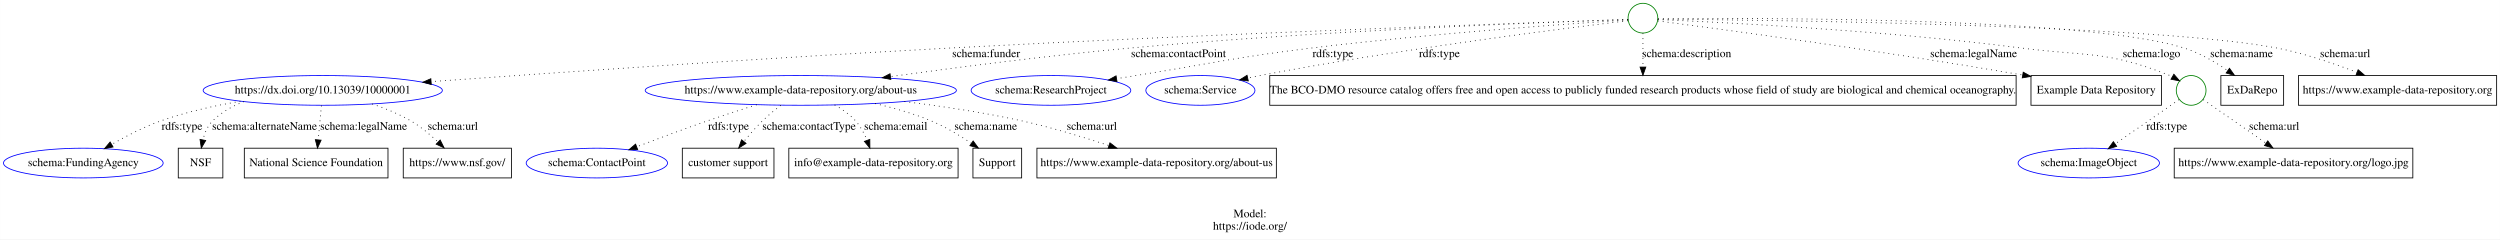
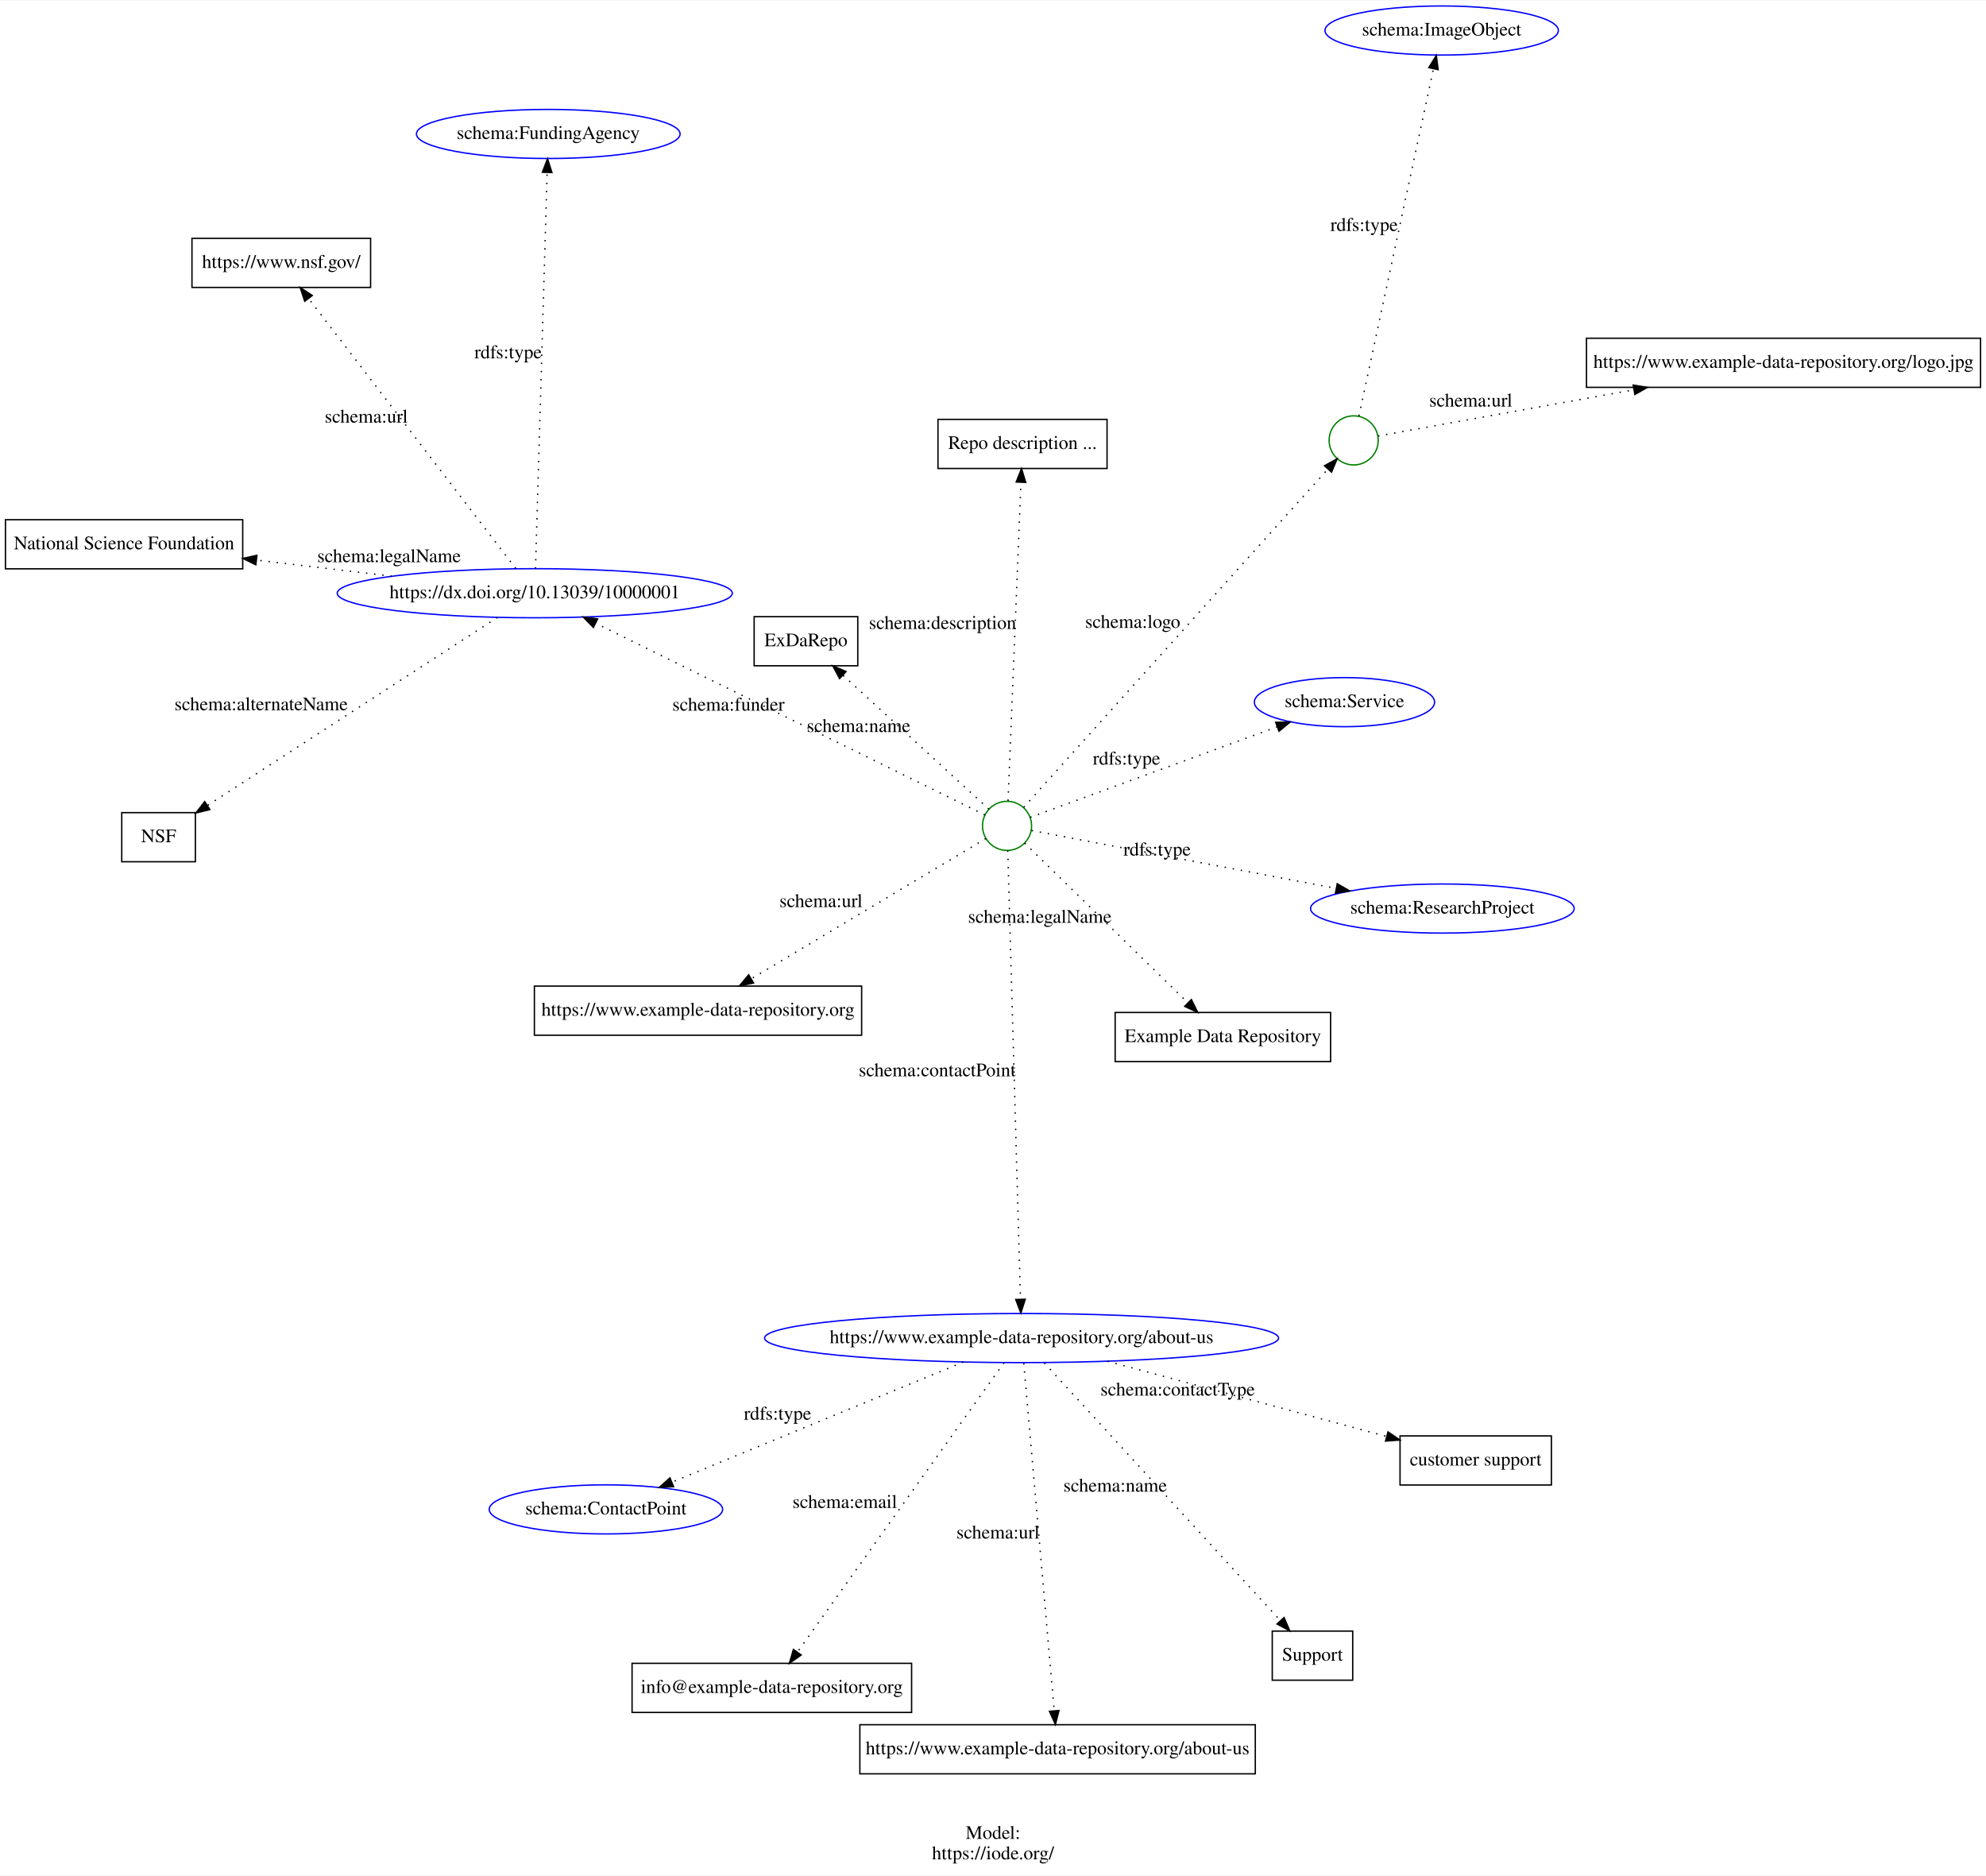
- <svg xmlns="http://www.w3.org/2000/svg" width="3028pt" height="290pt" viewBox="0.00 0.00 3027.84 290.00">
-   <g id="graph0" class="graph" transform="scale(1 1) rotate(0) translate(4 286)">
-     <polygon fill="white" stroke="transparent" points="-4,4 -4,-286 3023.84,-286 3023.84,4 -4,4" />
-     <text text-anchor="middle" x="1509.92" y="-22.8" font-family="Times,serif" font-size="14.00">Model:</text>
-     <text text-anchor="middle" x="1509.92" y="-7.8" font-family="Times,serif" font-size="14.00">https://iode.org/</text>
+ <svg xmlns="http://www.w3.org/2000/svg" width="1456pt" height="1375pt" viewBox="0.00 0.00 1456.48 1374.71">
+   <g id="graph0" class="graph" transform="scale(1 1) rotate(0) translate(4 1370.71)">
+     <polygon fill="white" stroke="transparent" points="-4,4 -4,-1370.71 1452.48,-1370.71 1452.48,4 -4,4" />
+     <text text-anchor="middle" x="724.24" y="-22.8" font-family="Times,serif" font-size="14.00">Model:</text>
+     <text text-anchor="middle" x="724.24" y="-7.8" font-family="Times,serif" font-size="14.00">https://iode.org/</text>
    <g id="node1" class="node">
-       <ellipse fill="none" stroke="blue" cx="386.84" cy="-176.5" rx="144.87" ry="18" />
-       <text text-anchor="middle" x="386.84" y="-172.8" font-family="Times,serif" font-size="14.00">https://dx.doi.org/10.13039/10000001</text>
+       <ellipse fill="none" stroke="blue" cx="388.19" cy="-936.12" rx="144.87" ry="18" />
+       <text text-anchor="middle" x="388.19" y="-932.42" font-family="Times,serif" font-size="14.00">https://dx.doi.org/10.13039/10000001</text>
    </g>
    <g id="node2" class="node">
-       <ellipse fill="none" stroke="blue" cx="96.84" cy="-88.5" rx="96.68" ry="18" />
-       <text text-anchor="middle" x="96.84" y="-84.8" font-family="Times,serif" font-size="14.00">schema:FundingAgency</text>
+       <ellipse fill="none" stroke="blue" cx="398.09" cy="-1272.86" rx="96.68" ry="18" />
+       <text text-anchor="middle" x="398.09" y="-1269.16" font-family="Times,serif" font-size="14.00">schema:FundingAgency</text>
    </g>
    <g id="edge1" class="edge">
-       <path fill="none" stroke="black" stroke-dasharray="1,5" d="M287.11,-163.42C256.07,-158.06 222.07,-150.5 191.84,-140 170.81,-132.69 148.76,-121.24 131.21,-111.09" />
-       <polygon fill="black" stroke="black" points="132.86,-108 122.47,-105.92 129.3,-114.02 132.86,-108" />
-       <text text-anchor="middle" x="216.34" y="-128.8" font-family="Times,serif" font-size="14.00">rdfs:type</text>
+       <path fill="none" stroke="black" stroke-dasharray="1,5" d="M388.72,-954.22C390.35,-1009.61 395.27,-1177.08 397.25,-1244.4" />
+       <polygon fill="black" stroke="black" points="393.76,-1244.78 397.55,-1254.67 400.76,-1244.57 393.76,-1244.78" />
+       <text text-anchor="middle" x="368.64" y="-1108.37" font-family="Times,serif" font-size="14.00">rdfs:type</text>
    </g>
    <g id="node3" class="node">
-       <polygon fill="none" stroke="black" points="211.84,-70.5 211.84,-106.5 265.84,-106.5 265.84,-70.5 211.84,-70.5" />
-       <text text-anchor="middle" x="238.84" y="-84.8" font-family="Times,serif" font-size="14.00">NSF</text>
+       <polygon fill="none" stroke="black" points="85.29,-739.25 85.29,-775.25 139.29,-775.25 139.29,-739.25 85.29,-739.25" />
+       <text text-anchor="middle" x="112.29" y="-753.55" font-family="Times,serif" font-size="14.00">NSF</text>
    </g>
    <g id="edge2" class="edge">
-       <path fill="none" stroke="black" stroke-dasharray="1,5" d="M291.43,-162.91C277.53,-157.62 264.38,-150.25 253.84,-140 247.5,-133.83 243.81,-125.12 241.67,-116.67" />
-       <polygon fill="black" stroke="black" points="245.08,-115.83 239.76,-106.67 238.2,-117.15 245.08,-115.83" />
-       <text text-anchor="middle" x="316.34" y="-128.8" font-family="Times,serif" font-size="14.00">schema:alternateName</text>
+       <path fill="none" stroke="black" stroke-dasharray="1,5" d="M360.73,-918.32C310.53,-885.77 204,-816.71 148.15,-780.5" />
+       <polygon fill="black" stroke="black" points="149.94,-777.49 139.64,-774.98 146.13,-783.36 149.94,-777.49" />
+       <text text-anchor="middle" x="187.51" y="-850.34" font-family="Times,serif" font-size="14.00">schema:alternateName</text>
    </g>
    <g id="node4" class="node">
-       <polygon fill="none" stroke="black" points="291.84,-70.5 291.84,-106.5 465.84,-106.5 465.84,-70.5 291.84,-70.5" />
-       <text text-anchor="middle" x="378.84" y="-84.8" font-family="Times,serif" font-size="14.00">National Science Foundation</text>
+       <polygon fill="none" stroke="black" points="0,-954.02 0,-990.02 174,-990.02 174,-954.02 0,-954.02" />
+       <text text-anchor="middle" x="87" y="-968.32" font-family="Times,serif" font-size="14.00">National Science Foundation</text>
    </g>
    <g id="edge3" class="edge">
-       <path fill="none" stroke="black" stroke-dasharray="1,5" d="M385.22,-158.1C384.12,-146.25 382.64,-130.32 381.38,-116.79" />
-       <polygon fill="black" stroke="black" points="384.84,-116.22 380.43,-106.58 377.87,-116.87 384.84,-116.22" />
-       <text text-anchor="middle" x="436.34" y="-128.8" font-family="Times,serif" font-size="14.00">schema:legalName</text>
+       <path fill="none" stroke="black" stroke-dasharray="1,5" d="M283.27,-948.63C251.1,-952.46 215.86,-956.66 184.22,-960.43" />
+       <polygon fill="black" stroke="black" points="183.6,-956.98 174.09,-961.64 184.43,-963.93 183.6,-956.98" />
+       <text text-anchor="middle" x="281.33" y="-958.92" font-family="Times,serif" font-size="14.00">schema:legalName</text>
    </g>
    <g id="node5" class="node">
-       <polygon fill="none" stroke="black" points="484.34,-70.5 484.34,-106.5 615.34,-106.5 615.34,-70.5 484.34,-70.5" />
-       <text text-anchor="middle" x="549.84" y="-84.8" font-family="Times,serif" font-size="14.00">https://www.nsf.gov/</text>
+       <polygon fill="none" stroke="black" points="136.78,-1160.33 136.78,-1196.33 267.78,-1196.33 267.78,-1160.33 136.78,-1160.33" />
+       <text text-anchor="middle" x="202.28" y="-1174.63" font-family="Times,serif" font-size="14.00">https://www.nsf.gov/</text>
    </g>
    <g id="edge4" class="edge">
-       <path fill="none" stroke="black" stroke-dasharray="1,5" d="M446.7,-160.1C462.27,-154.86 478.64,-148.21 492.84,-140 504.94,-133 516.77,-123.17 526.49,-114.04" />
-       <polygon fill="black" stroke="black" points="529.07,-116.42 533.79,-106.94 524.19,-111.4 529.07,-116.42" />
-       <text text-anchor="middle" x="544.34" y="-128.8" font-family="Times,serif" font-size="14.00">schema:url</text>
+       <path fill="none" stroke="black" stroke-dasharray="1,5" d="M374.22,-954.33C341.57,-996.86 260.18,-1102.89 222.28,-1152.27" />
+       <polygon fill="black" stroke="black" points="219.47,-1150.18 216.16,-1160.25 225.02,-1154.44 219.47,-1150.18" />
+       <text text-anchor="middle" x="264.59" y="-1061.22" font-family="Times,serif" font-size="14.00">schema:url</text>
    </g>
    <g id="node6" class="node">
-       <ellipse fill="none" stroke="blue" cx="965.84" cy="-176.5" rx="188.47" ry="18" />
-       <text text-anchor="middle" x="965.84" y="-172.8" font-family="Times,serif" font-size="14.00">https://www.example-data-repository.org/about-us</text>
+       <ellipse fill="none" stroke="blue" cx="745.2" cy="-390" rx="188.47" ry="18" />
+       <text text-anchor="middle" x="745.2" y="-386.3" font-family="Times,serif" font-size="14.00">https://www.example-data-repository.org/about-us</text>
    </g>
    <g id="node7" class="node">
-       <ellipse fill="none" stroke="blue" cx="718.84" cy="-88.5" rx="85.59" ry="18" />
-       <text text-anchor="middle" x="718.84" y="-84.8" font-family="Times,serif" font-size="14.00">schema:ContactPoint</text>
+       <ellipse fill="none" stroke="blue" cx="440.37" cy="-264.38" rx="85.59" ry="18" />
+       <text text-anchor="middle" x="440.37" y="-260.68" font-family="Times,serif" font-size="14.00">schema:ContactPoint</text>
    </g>
    <g id="edge5" class="edge">
-       <path fill="none" stroke="black" stroke-dasharray="1,5" d="M912.39,-159.17C893.79,-153.32 872.83,-146.56 853.84,-140 824.9,-130.01 792.78,-118.03 767.13,-108.25" />
-       <polygon fill="black" stroke="black" points="768.23,-104.92 757.64,-104.61 765.73,-111.46 768.23,-104.92" />
-       <text text-anchor="middle" x="878.34" y="-128.8" font-family="Times,serif" font-size="14.00">rdfs:type</text>
+       <path fill="none" stroke="black" stroke-dasharray="1,5" d="M702.49,-372.4C646.31,-349.24 547.8,-308.65 488.87,-284.36" />
+       <polygon fill="black" stroke="black" points="489.99,-281.04 479.41,-280.46 487.32,-287.51 489.99,-281.04" />
+       <text text-anchor="middle" x="566.27" y="-330.15" font-family="Times,serif" font-size="14.00">rdfs:type</text>
    </g>
    <g id="node8" class="node">
-       <polygon fill="none" stroke="black" points="822.34,-70.5 822.34,-106.5 933.34,-106.5 933.34,-70.5 822.34,-70.5" />
-       <text text-anchor="middle" x="877.84" y="-84.8" font-family="Times,serif" font-size="14.00">customer support</text>
+       <polygon fill="none" stroke="black" points="1022.75,-282.26 1022.75,-318.26 1133.75,-318.26 1133.75,-282.26 1022.75,-282.26" />
+       <text text-anchor="middle" x="1078.25" y="-296.56" font-family="Times,serif" font-size="14.00">customer support</text>
    </g>
    <g id="edge6" class="edge">
-       <path fill="none" stroke="black" stroke-dasharray="1,5" d="M941.62,-158.39C934.34,-152.84 926.52,-146.44 919.84,-140 911.84,-132.28 903.84,-123.12 897,-114.73" />
-       <polygon fill="black" stroke="black" points="899.56,-112.32 890.59,-106.68 894.08,-116.68 899.56,-112.32" />
-       <text text-anchor="middle" x="975.84" y="-128.8" font-family="Times,serif" font-size="14.00">schema:contactType</text>
+       <path fill="none" stroke="black" stroke-dasharray="1,5" d="M808.23,-373.01C866.71,-357.26 953.39,-333.91 1012.66,-317.94" />
+       <polygon fill="black" stroke="black" points="1013.92,-321.22 1022.66,-315.24 1012.1,-314.46 1013.92,-321.22" />
+       <text text-anchor="middle" x="859.69" y="-347.86" font-family="Times,serif" font-size="14.00">schema:contactType</text>
    </g>
    <g id="node9" class="node">
-       <polygon fill="none" stroke="black" points="951.34,-70.5 951.34,-106.5 1156.34,-106.5 1156.34,-70.5 951.34,-70.5" />
-       <text text-anchor="middle" x="1053.84" y="-84.8" font-family="Times,serif" font-size="14.00">info@example-data-repository.org</text>
+       <polygon fill="none" stroke="black" points="459.54,-115.5 459.54,-151.5 664.54,-151.5 664.54,-115.5 459.54,-115.5" />
+       <text text-anchor="middle" x="562.04" y="-129.8" font-family="Times,serif" font-size="14.00">info@example-data-repository.org</text>
    </g>
    <g id="edge7" class="edge">
-       <path fill="none" stroke="black" stroke-dasharray="1,5" d="M1006.88,-158.9C1015.93,-153.84 1024.88,-147.56 1031.84,-140 1038.08,-133.22 1042.74,-124.4 1046.12,-116.02" />
-       <polygon fill="black" stroke="black" points="1049.44,-117.15 1049.53,-106.55 1042.85,-114.78 1049.44,-117.15" />
-       <text text-anchor="middle" x="1080.84" y="-128.8" font-family="Times,serif" font-size="14.00">schema:email</text>
+       <path fill="none" stroke="black" stroke-dasharray="1,5" d="M732.32,-371.96C700.53,-327.44 618.21,-212.17 580.9,-159.93" />
+       <polygon fill="black" stroke="black" points="583.56,-157.62 574.9,-151.52 577.86,-161.69 583.56,-157.62" />
+       <text text-anchor="middle" x="615.54" y="-265.44" font-family="Times,serif" font-size="14.00">schema:email</text>
    </g>
    <g id="node10" class="node">
-       <polygon fill="none" stroke="black" points="1174.34,-70.5 1174.34,-106.5 1233.34,-106.5 1233.34,-70.5 1174.34,-70.5" />
-       <text text-anchor="middle" x="1203.84" y="-84.8" font-family="Times,serif" font-size="14.00">Support</text>
+       <polygon fill="none" stroke="black" points="929.04,-139.15 929.04,-175.15 988.04,-175.15 988.04,-139.15 929.04,-139.15" />
+       <text text-anchor="middle" x="958.54" y="-153.45" font-family="Times,serif" font-size="14.00">Support</text>
    </g>
    <g id="edge8" class="edge">
-       <path fill="none" stroke="black" stroke-dasharray="1,5" d="M1055.87,-160.57C1078.21,-155.4 1101.78,-148.66 1122.84,-140 1140.1,-132.91 1157.86,-122.28 1172.32,-112.6" />
-       <polygon fill="black" stroke="black" points="1174.61,-115.28 1180.87,-106.74 1170.65,-109.51 1174.61,-115.28" />
-       <text text-anchor="middle" x="1189.84" y="-128.8" font-family="Times,serif" font-size="14.00">schema:name</text>
+       <path fill="none" stroke="black" stroke-dasharray="1,5" d="M761.94,-371.73C799.72,-330.5 891.67,-230.14 935.09,-182.74" />
+       <polygon fill="black" stroke="black" points="937.7,-185.08 941.88,-175.34 932.54,-180.35 937.7,-185.08" />
+       <text text-anchor="middle" x="813.84" y="-277.41" font-family="Times,serif" font-size="14.00">schema:name</text>
    </g>
    <g id="node11" class="node">
-       <polygon fill="none" stroke="black" points="1251.84,-70.5 1251.84,-106.5 1541.84,-106.5 1541.84,-70.5 1251.84,-70.5" />
-       <text text-anchor="middle" x="1396.84" y="-84.8" font-family="Times,serif" font-size="14.00">https://www.example-data-repository.org/about-us</text>
+       <polygon fill="none" stroke="black" points="626.6,-70.5 626.6,-106.5 916.6,-106.5 916.6,-70.5 626.6,-70.5" />
+       <text text-anchor="middle" x="771.6" y="-84.8" font-family="Times,serif" font-size="14.00">https://www.example-data-repository.org/about-us</text>
    </g>
    <g id="edge9" class="edge">
-       <path fill="none" stroke="black" stroke-dasharray="1,5" d="M1091.41,-163.04C1136.03,-157.48 1186.44,-149.91 1231.84,-140 1267.89,-132.13 1307.45,-120.15 1338.79,-109.82" />
-       <polygon fill="black" stroke="black" points="1340.28,-113.02 1348.66,-106.54 1338.07,-106.38 1340.28,-113.02" />
-       <text text-anchor="middle" x="1318.34" y="-128.8" font-family="Times,serif" font-size="14.00">schema:url</text>
+       <path fill="none" stroke="black" stroke-dasharray="1,5" d="M746.81,-371.59C751.27,-320.69 763.78,-177.8 769.13,-116.74" />
+       <polygon fill="black" stroke="black" points="772.62,-116.93 770.01,-106.67 765.65,-116.32 772.62,-116.93" />
+       <text text-anchor="middle" x="727.9" y="-243.03" font-family="Times,serif" font-size="14.00">schema:url</text>
    </g>
    <g id="node12" class="node">
-       <ellipse fill="none" stroke="green" cx="1985.84" cy="-264" rx="18" ry="18" />
+       <ellipse fill="none" stroke="green" cx="734.54" cy="-765.55" rx="18" ry="18" />
    </g>
    <g id="edge14" class="edge">
-       <path fill="none" stroke="black" stroke-dasharray="1,5" d="M1967.89,-262.41C1879.1,-259.46 1478.03,-245.73 1149.84,-228 928.09,-216.02 670.35,-198.13 518.34,-187.18" />
-       <polygon fill="black" stroke="black" points="518.26,-183.66 508.03,-186.43 517.75,-190.64 518.26,-183.66" />
-       <text text-anchor="middle" x="1190.34" y="-216.8" font-family="Times,serif" font-size="14.00">schema:funder</text>
+       <path fill="none" stroke="black" stroke-dasharray="1,5" d="M718.3,-773.55C667.54,-798.55 510.61,-875.83 432.83,-914.14" />
+       <polygon fill="black" stroke="black" points="431.17,-911.05 423.75,-918.61 434.27,-917.33 431.17,-911.05" />
+       <text text-anchor="middle" x="530.23" y="-850.03" font-family="Times,serif" font-size="14.00">schema:funder</text>
    </g>
    <g id="edge12" class="edge">
-       <path fill="none" stroke="black" stroke-dasharray="1,5" d="M1967.83,-262.44C1893.58,-260.01 1604.01,-249.61 1366.84,-228 1267.66,-218.96 1155.2,-204.42 1074.67,-193.26" />
-       <polygon fill="black" stroke="black" points="1074.9,-189.76 1064.51,-191.85 1073.93,-196.69 1074.9,-189.76" />
-       <text text-anchor="middle" x="1423.34" y="-216.8" font-family="Times,serif" font-size="14.00">schema:contactPoint</text>
+       <path fill="none" stroke="black" stroke-dasharray="1,5" d="M735.06,-747.44C736.77,-687.09 742.29,-492.54 744.38,-418.75" />
+       <polygon fill="black" stroke="black" points="747.89,-418.47 744.68,-408.37 740.9,-418.27 747.89,-418.47" />
+       <text text-anchor="middle" x="683.36" y="-581.96" font-family="Times,serif" font-size="14.00">schema:contactPoint</text>
    </g>
    <g id="node13" class="node">
-       <ellipse fill="none" stroke="blue" cx="1268.84" cy="-176.5" rx="96.68" ry="18" />
-       <text text-anchor="middle" x="1268.84" y="-172.8" font-family="Times,serif" font-size="14.00">schema:ResearchProject</text>
+       <ellipse fill="none" stroke="blue" cx="1053.79" cy="-704.93" rx="96.68" ry="18" />
+       <text text-anchor="middle" x="1053.79" y="-701.23" font-family="Times,serif" font-size="14.00">schema:ResearchProject</text>
    </g>
    <g id="edge10" class="edge">
-       <path fill="none" stroke="black" stroke-dasharray="1,5" d="M1967.86,-261.86C1911.43,-258.2 1732.89,-245.91 1585.84,-228 1491.62,-216.52 1468.56,-210.06 1374.84,-195 1366.28,-193.62 1357.33,-192.17 1348.42,-190.71" />
-       <polygon fill="black" stroke="black" points="1348.82,-187.23 1338.39,-189.07 1347.69,-194.14 1348.82,-187.23" />
-       <text text-anchor="middle" x="1610.34" y="-216.8" font-family="Times,serif" font-size="14.00">rdfs:type</text>
+       <path fill="none" stroke="black" stroke-dasharray="1,5" d="M752.62,-762.12C794.7,-754.13 901.25,-733.89 975.6,-719.77" />
+       <polygon fill="black" stroke="black" points="976.7,-723.13 985.87,-717.82 975.39,-716.25 976.7,-723.13" />
+       <text text-anchor="middle" x="844.6" y="-743.8" font-family="Times,serif" font-size="14.00">rdfs:type</text>
    </g>
    <g id="node14" class="node">
-       <ellipse fill="none" stroke="blue" cx="1449.84" cy="-176.5" rx="66.09" ry="18" />
-       <text text-anchor="middle" x="1449.84" y="-172.8" font-family="Times,serif" font-size="14.00">schema:Service</text>
+       <ellipse fill="none" stroke="blue" cx="982" cy="-856.26" rx="66.09" ry="18" />
+       <text text-anchor="middle" x="982" y="-852.56" font-family="Times,serif" font-size="14.00">schema:Service</text>
    </g>
    <g id="edge11" class="edge">
-       <path fill="none" stroke="black" stroke-dasharray="1,5" d="M1967.74,-260.88C1905.71,-253.49 1696.12,-227.56 1524.84,-195 1519.12,-193.91 1513.17,-192.69 1507.24,-191.41" />
-       <polygon fill="black" stroke="black" points="1507.85,-187.95 1497.33,-189.2 1506.33,-194.79 1507.85,-187.95" />
-       <text text-anchor="middle" x="1739.34" y="-216.8" font-family="Times,serif" font-size="14.00">rdfs:type</text>
+       <path fill="none" stroke="black" stroke-dasharray="1,5" d="M751.55,-771.79C788.33,-785.27 876.43,-817.56 932.43,-838.09" />
+       <polygon fill="black" stroke="black" points="931.55,-841.49 942.15,-841.65 933.96,-834.92 931.55,-841.49" />
+       <text text-anchor="middle" x="822.18" y="-810.46" font-family="Times,serif" font-size="14.00">rdfs:type</text>
    </g>
    <g id="node15" class="node">
-       <polygon fill="none" stroke="black" points="1533.84,-158.5 1533.84,-194.5 2437.84,-194.5 2437.84,-158.5 1533.84,-158.5" />
-       <text text-anchor="middle" x="1985.84" y="-172.8" font-family="Times,serif" font-size="14.00">The BCO-DMO resource catalog offers free and open access to publicly funded research products whose field of study are biological and chemical oceanography.</text>
+       <polygon fill="none" stroke="black" points="683.88,-1027.59 683.88,-1063.59 807.88,-1063.59 807.88,-1027.59 683.88,-1027.59" />
+       <text text-anchor="middle" x="745.88" y="-1041.89" font-family="Times,serif" font-size="14.00">Repo description ...</text>
    </g>
    <g id="edge13" class="edge">
-       <path fill="none" stroke="black" stroke-dasharray="1,5" d="M1985.84,-245.7C1985.84,-233.99 1985.84,-218.29 1985.84,-204.9" />
-       <polygon fill="black" stroke="black" points="1989.34,-204.78 1985.84,-194.78 1982.34,-204.78 1989.34,-204.78" />
-       <text text-anchor="middle" x="2038.84" y="-216.8" font-family="Times,serif" font-size="14.00">schema:description</text>
+       <path fill="none" stroke="black" stroke-dasharray="1,5" d="M735.29,-783.93C737.22,-831.71 742.42,-960.12 744.74,-1017.37" />
+       <polygon fill="black" stroke="black" points="741.25,-1017.66 745.15,-1027.51 748.24,-1017.38 741.25,-1017.66" />
+       <text text-anchor="middle" x="687.23" y="-909.92" font-family="Times,serif" font-size="14.00">schema:description</text>
    </g>
    <g id="node16" class="node">
-       <polygon fill="none" stroke="black" points="2455.84,-158.5 2455.84,-194.5 2613.84,-194.5 2613.84,-158.5 2455.84,-158.5" />
-       <text text-anchor="middle" x="2534.84" y="-172.8" font-family="Times,serif" font-size="14.00">Example Data Repository</text>
+       <polygon fill="none" stroke="black" points="813.83,-592.72 813.83,-628.72 971.83,-628.72 971.83,-592.72 813.83,-592.72" />
+       <text text-anchor="middle" x="892.83" y="-607.02" font-family="Times,serif" font-size="14.00">Example Data Repository</text>
    </g>
    <g id="edge15" class="edge">
-       <path fill="none" stroke="black" stroke-dasharray="1,5" d="M2003.91,-260.67C2064.66,-252.74 2267.34,-225.76 2445.64,-195.17" />
-       <polygon fill="black" stroke="black" points="2446.46,-198.58 2455.72,-193.43 2445.27,-191.68 2446.46,-198.58" />
-       <text text-anchor="middle" x="2386.34" y="-216.8" font-family="Times,serif" font-size="14.00">schema:legalName</text>
+       <path fill="none" stroke="black" stroke-dasharray="1,5" d="M747.5,-752.88C773.58,-727.37 832.86,-669.38 867.11,-635.88" />
+       <polygon fill="black" stroke="black" points="869.72,-638.22 874.42,-628.72 864.83,-633.21 869.72,-638.22" />
+       <text text-anchor="middle" x="758.58" y="-694.49" font-family="Times,serif" font-size="14.00">schema:legalName</text>
    </g>
    <g id="node17" class="node">
-       <ellipse fill="none" stroke="green" cx="2649.84" cy="-176.5" rx="18" ry="18" />
+       <ellipse fill="none" stroke="green" cx="988.75" cy="-1048.18" rx="18" ry="18" />
    </g>
    <g id="edge16" class="edge">
-       <path fill="none" stroke="black" stroke-dasharray="1,5" d="M2003.77,-262.3C2065.19,-259.77 2272.78,-250.04 2442.84,-228 2523.5,-217.55 2547.26,-225.03 2622.84,-195 2624.24,-194.45 2625.64,-193.81 2627.02,-193.13" />
-       <polygon fill="black" stroke="black" points="2628.92,-196.08 2635.84,-188.06 2625.43,-190.01 2628.92,-196.08" />
-       <text text-anchor="middle" x="2601.84" y="-216.8" font-family="Times,serif" font-size="14.00">schema:logo</text>
+       <path fill="none" stroke="black" stroke-dasharray="1,5" d="M746.8,-779.18C787.75,-824.7 919.95,-971.69 969.64,-1026.93" />
+       <polygon fill="black" stroke="black" points="967.32,-1029.59 976.61,-1034.69 972.53,-1024.91 967.32,-1029.59" />
+       <text text-anchor="middle" x="826.71" y="-910.73" font-family="Times,serif" font-size="14.00">schema:logo</text>
    </g>
    <g id="node18" class="node">
-       <polygon fill="none" stroke="black" points="2685.84,-158.5 2685.84,-194.5 2761.84,-194.5 2761.84,-158.5 2685.84,-158.5" />
-       <text text-anchor="middle" x="2723.84" y="-172.8" font-family="Times,serif" font-size="14.00">ExDaRepo</text>
+       <polygon fill="none" stroke="black" points="549.07,-882.94 549.07,-918.94 625.07,-918.94 625.07,-882.94 549.07,-882.94" />
+       <text text-anchor="middle" x="587.07" y="-897.24" font-family="Times,serif" font-size="14.00">ExDaRepo</text>
    </g>
    <g id="edge17" class="edge">
-       <path fill="none" stroke="black" stroke-dasharray="1,5" d="M2004.09,-263.22C2096.93,-264.17 2517.23,-266.24 2640.84,-228 2659.83,-222.12 2678.93,-210.95 2694.01,-200.61" />
-       <polygon fill="black" stroke="black" points="2696.27,-203.3 2702.4,-194.66 2692.22,-197.59 2696.27,-203.3" />
-       <text text-anchor="middle" x="2710.84" y="-216.8" font-family="Times,serif" font-size="14.00">schema:name</text>
+       <path fill="none" stroke="black" stroke-dasharray="1,5" d="M721.2,-777.81C697.14,-799.89 646.08,-846.77 614.36,-875.89" />
+       <polygon fill="black" stroke="black" points="611.74,-873.54 606.74,-882.89 616.47,-878.7 611.74,-873.54" />
+       <text text-anchor="middle" x="625.68" y="-834.41" font-family="Times,serif" font-size="14.00">schema:name</text>
    </g>
    <g id="node19" class="node">
-       <polygon fill="none" stroke="black" points="2779.84,-158.5 2779.84,-194.5 3019.84,-194.5 3019.84,-158.5 2779.84,-158.5" />
-       <text text-anchor="middle" x="2899.84" y="-172.8" font-family="Times,serif" font-size="14.00">https://www.example-data-repository.org</text>
+       <polygon fill="none" stroke="black" points="387.9,-612.06 387.9,-648.06 627.9,-648.06 627.9,-612.06 387.9,-612.06" />
+       <text text-anchor="middle" x="507.9" y="-626.36" font-family="Times,serif" font-size="14.00">https://www.example-data-repository.org</text>
    </g>
    <g id="edge18" class="edge">
-       <path fill="none" stroke="black" stroke-dasharray="1,5" d="M2003.97,-262.87C2105.31,-262.06 2602.58,-256.63 2752.84,-228 2786.28,-221.63 2822.45,-209.28 2850.54,-198.39" />
-       <polygon fill="black" stroke="black" points="2852.11,-201.53 2860.13,-194.61 2849.54,-195.02 2852.11,-201.53" />
-       <text text-anchor="middle" x="2836.34" y="-216.8" font-family="Times,serif" font-size="14.00">schema:url</text>
+       <path fill="none" stroke="black" stroke-dasharray="1,5" d="M718.96,-756.24C683.87,-735.26 597.73,-683.76 547,-653.44" />
+       <polygon fill="black" stroke="black" points="548.65,-650.34 538.27,-648.22 545.06,-656.35 548.65,-650.34" />
+       <text text-anchor="middle" x="598.08" y="-706.01" font-family="Times,serif" font-size="14.00">schema:url</text>
    </g>
    <g id="node20" class="node">
-       <ellipse fill="none" stroke="blue" cx="2525.84" cy="-88.5" rx="85.59" ry="18" />
-       <text text-anchor="middle" x="2525.84" y="-84.8" font-family="Times,serif" font-size="14.00">schema:ImageObject</text>
+       <ellipse fill="none" stroke="blue" cx="1053.28" cy="-1348.71" rx="85.59" ry="18" />
+       <text text-anchor="middle" x="1053.28" y="-1345.01" font-family="Times,serif" font-size="14.00">schema:ImageObject</text>
    </g>
    <g id="edge19" class="edge">
-       <path fill="none" stroke="black" stroke-dasharray="1,5" d="M2635.13,-165.3C2616.19,-152.16 2582.76,-128.98 2557.85,-111.7" />
-       <polygon fill="black" stroke="black" points="2559.64,-108.68 2549.43,-105.86 2555.65,-114.43 2559.64,-108.68" />
-       <text text-anchor="middle" x="2620.34" y="-128.8" font-family="Times,serif" font-size="14.00">rdfs:type</text>
+       <path fill="none" stroke="black" stroke-dasharray="1,5" d="M992.6,-1066.08C1003.4,-1116.39 1034.09,-1259.33 1047.21,-1320.44" />
+       <polygon fill="black" stroke="black" points="1043.85,-1321.48 1049.37,-1330.52 1050.7,-1320.01 1043.85,-1321.48" />
+       <text text-anchor="middle" x="996.41" y="-1201.75" font-family="Times,serif" font-size="14.00">rdfs:type</text>
    </g>
    <g id="node21" class="node">
-       <polygon fill="none" stroke="black" points="2629.34,-70.5 2629.34,-106.5 2918.34,-106.5 2918.34,-70.5 2629.34,-70.5" />
-       <text text-anchor="middle" x="2773.84" y="-84.8" font-family="Times,serif" font-size="14.00">https://www.example-data-repository.org/logo.jpg</text>
+       <polygon fill="none" stroke="black" points="1159.48,-1087.08 1159.48,-1123.08 1448.48,-1123.08 1448.48,-1087.08 1159.48,-1087.08" />
+       <text text-anchor="middle" x="1303.98" y="-1101.38" font-family="Times,serif" font-size="14.00">https://www.example-data-repository.org/logo.jpg</text>
    </g>
    <g id="edge20" class="edge">
-       <path fill="none" stroke="black" stroke-dasharray="1,5" d="M2664.55,-165.3C2683.15,-152.4 2715.71,-129.82 2740.47,-112.65" />
-       <polygon fill="black" stroke="black" points="2742.64,-115.4 2748.86,-106.82 2738.65,-109.65 2742.64,-115.4" />
-       <text text-anchor="middle" x="2750.34" y="-128.8" font-family="Times,serif" font-size="14.00">schema:url</text>
+       <path fill="none" stroke="black" stroke-dasharray="1,5" d="M1006.6,-1051.4C1042.29,-1057.85 1124.96,-1072.77 1194.1,-1085.25" />
+       <polygon fill="black" stroke="black" points="1193.73,-1088.74 1204.19,-1087.07 1194.97,-1081.85 1193.73,-1088.74" />
+       <text text-anchor="middle" x="1074.64" y="-1072.99" font-family="Times,serif" font-size="14.00">schema:url</text>
    </g>
  </g>
</svg>
